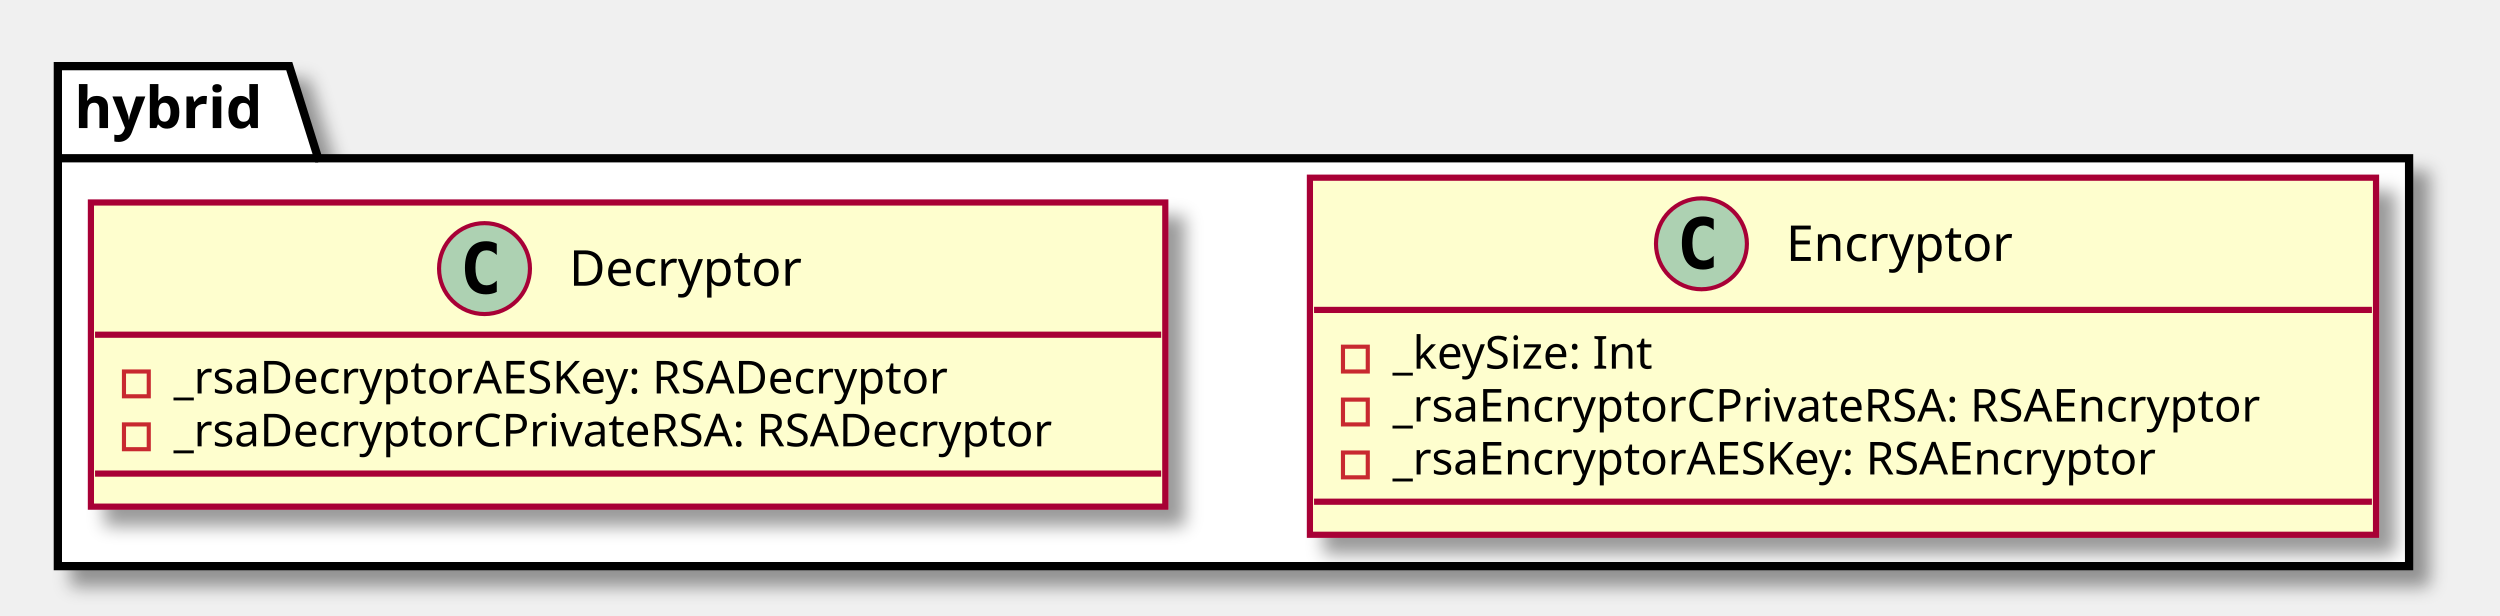
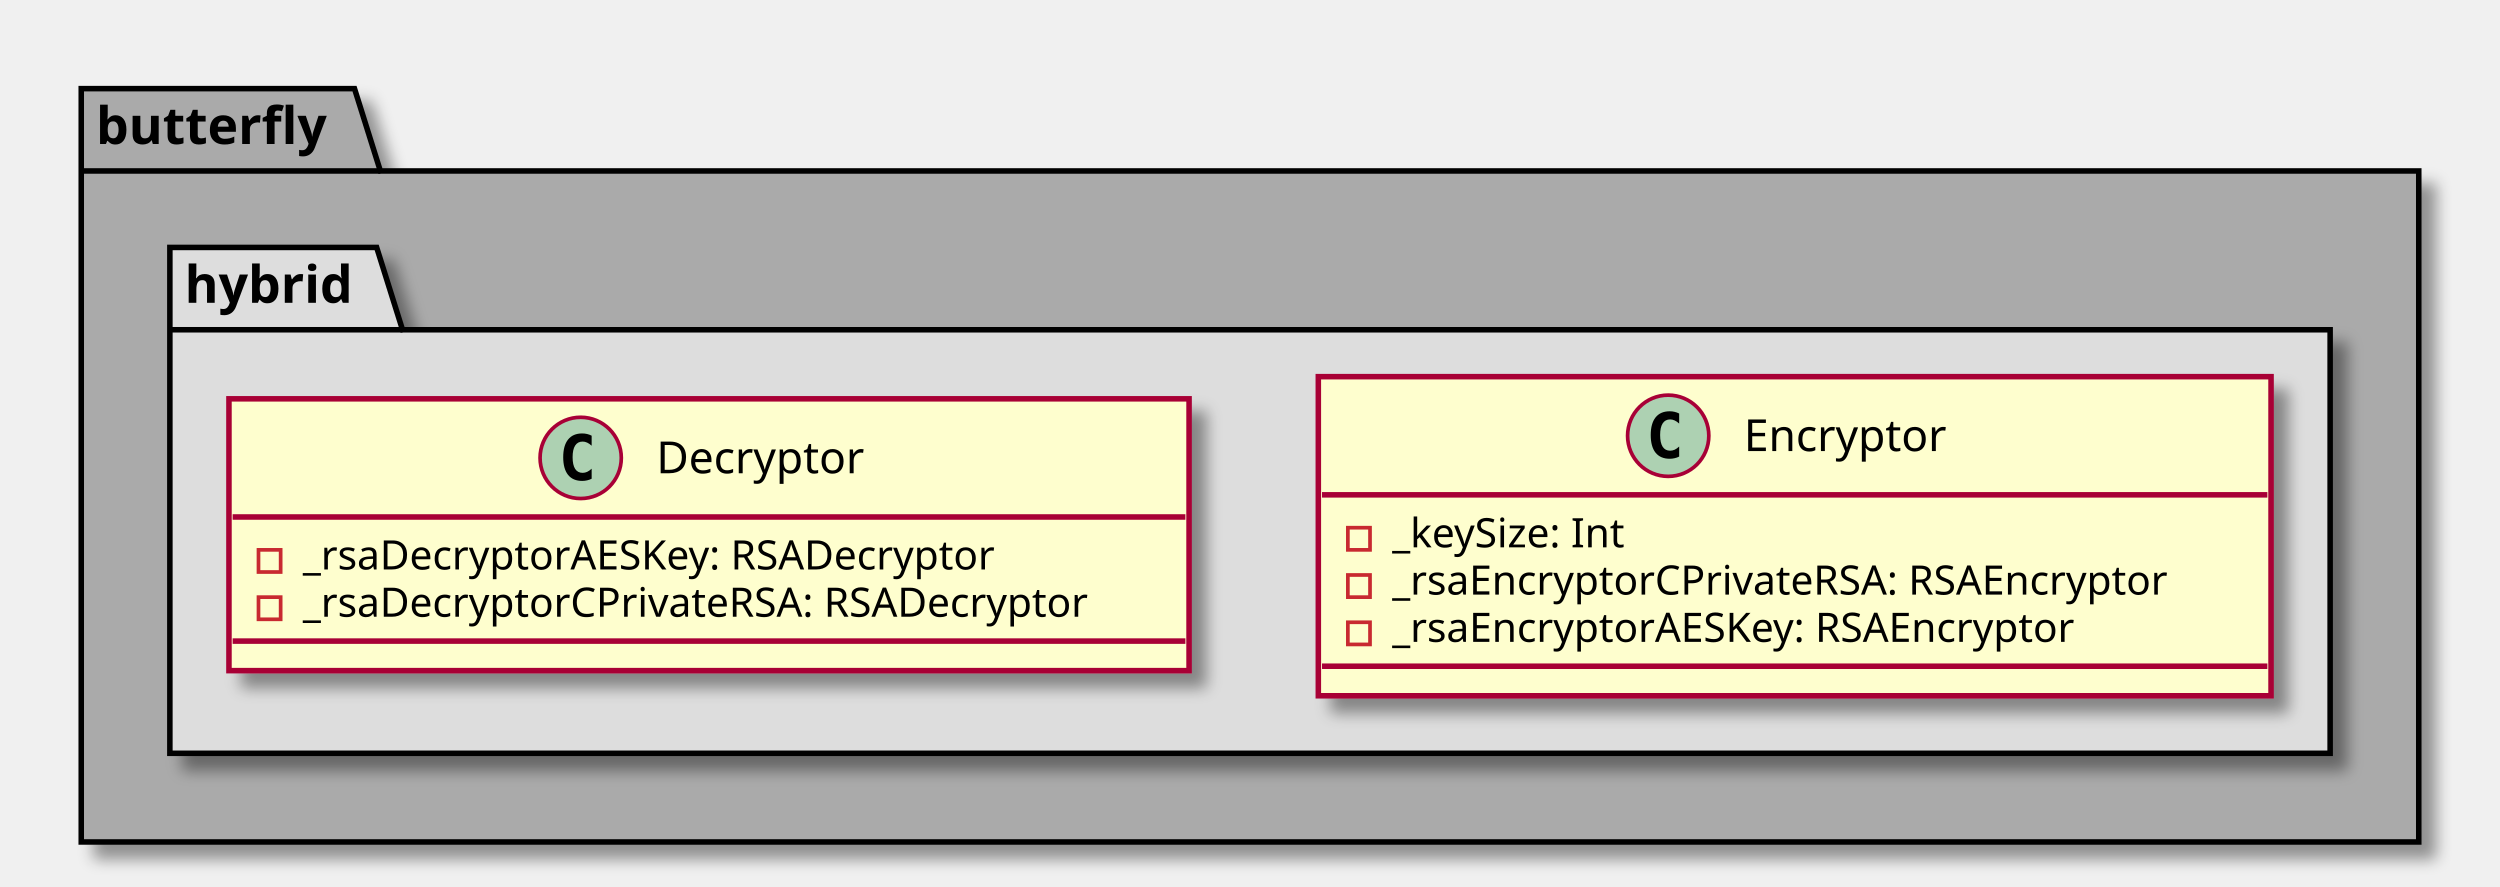
- <svg xmlns="http://www.w3.org/2000/svg" contentScriptType="application/ecmascript" contentStyleType="text/css" height="149px" preserveAspectRatio="none" style="width:605px;height:149px;" version="1.1" viewBox="0 0 605 149" width="605px" zoomAndPan="magnify">
+ <svg xmlns="http://www.w3.org/2000/svg" contentScriptType="application/ecmascript" contentStyleType="text/css" height="240px" preserveAspectRatio="none" style="width:677px;height:240px;" version="1.1" viewBox="0 0 677 240" width="677px" zoomAndPan="magnify">
  <defs>
-     <filter height="300%" id="fgra2ybjfh78r" width="300%" x="-1" y="-1">
+     <filter height="300%" id="f1mdgdk3grt9b2" width="300%" x="-1" y="-1">
      <feGaussianBlur result="blurOut" stdDeviation="2.0" />
      <feColorMatrix in="blurOut" result="blurOut2" type="matrix" values="0 0 0 0 0 0 0 0 0 0 0 0 0 0 0 0 0 0 .4 0" />
      <feOffset dx="4.0" dy="4.0" in="blurOut2" result="blurOut3" />
      <feBlend in="SourceGraphic" in2="blurOut3" mode="normal" />
    </filter>
  </defs>
  <g>
-     <polygon fill="#FFFFFF" filter="url(#fgra2ybjfh78r)" points="14,16,70,16,77,38.297,583,38.297,583,137,14,137,14,16" style="stroke: #000000; stroke-width: 2.0;" />
-     <line style="stroke: #000000; stroke-width: 2.0;" x1="14" x2="77" y1="38.297" y2="38.297" />
-     <text fill="#000000" font-family="sans-serif" font-size="14" font-weight="bold" lengthAdjust="spacingAndGlyphs" textLength="50" x="18" y="30.995">hybrid</text>
-     <rect fill="#FEFECE" filter="url(#fgra2ybjfh78r)" height="86.414" id="Encryptor" style="stroke: #A80036; stroke-width: 1.5;" width="258" x="317" y="43" />
-     <ellipse cx="411.75" cy="59" fill="#ADD1B2" rx="11" ry="11" style="stroke: #A80036; stroke-width: 1.0;" />
-     <path d="M414.719,64.641 Q414.141,64.938 413.5,65.078 Q412.859,65.234 412.156,65.234 Q409.656,65.234 408.328,63.594 Q407.016,61.938 407.016,58.812 Q407.016,55.688 408.328,54.031 Q409.656,52.375 412.156,52.375 Q412.859,52.375 413.5,52.531 Q414.156,52.688 414.719,52.984 L414.719,55.703 Q414.094,55.125 413.5,54.859 Q412.906,54.578 412.281,54.578 Q410.938,54.578 410.25,55.656 Q409.562,56.719 409.562,58.812 Q409.562,60.906 410.25,61.984 Q410.938,63.047 412.281,63.047 Q412.906,63.047 413.5,62.781 Q414.094,62.5 414.719,61.922 L414.719,64.641 Z " />
-     <text fill="#000000" font-family="sans-serif" font-size="12" lengthAdjust="spacingAndGlyphs" textLength="60" x="432.25" y="63.154">Encryptor</text>
-     <line style="stroke: #A80036; stroke-width: 1.5;" x1="318" x2="574" y1="75" y2="75" />
-     <rect fill="none" height="6" style="stroke: #C82930; stroke-width: 1.0;" width="6" x="325" y="83.902" />
-     <text fill="#000000" font-family="sans-serif" font-size="11" lengthAdjust="spacingAndGlyphs" textLength="70" x="337" y="89.21">_keySize: Int</text>
-     <rect fill="none" height="6" style="stroke: #C82930; stroke-width: 1.0;" width="6" x="325" y="96.707" />
-     <text fill="#000000" font-family="sans-serif" font-size="11" lengthAdjust="spacingAndGlyphs" textLength="232" x="337" y="102.015">_rsaEncryptorCPrivateRSA: RSAEncryptor</text>
-     <rect fill="none" height="6" style="stroke: #C82930; stroke-width: 1.0;" width="6" x="325" y="109.512" />
-     <text fill="#000000" font-family="sans-serif" font-size="11" lengthAdjust="spacingAndGlyphs" textLength="205" x="337" y="114.82">_rsaEncryptorAESKey: RSAEncryptor</text>
-     <line style="stroke: #A80036; stroke-width: 1.5;" x1="318" x2="574" y1="121.414" y2="121.414" />
-     <rect fill="#FEFECE" filter="url(#fgra2ybjfh78r)" height="73.609" id="Decryptor" style="stroke: #A80036; stroke-width: 1.5;" width="260" x="22" y="49" />
-     <ellipse cx="117.25" cy="65" fill="#ADD1B2" rx="11" ry="11" style="stroke: #A80036; stroke-width: 1.0;" />
-     <path d="M120.219,70.641 Q119.641,70.938 119,71.078 Q118.359,71.234 117.656,71.234 Q115.156,71.234 113.828,69.594 Q112.516,67.938 112.516,64.812 Q112.516,61.688 113.828,60.031 Q115.156,58.375 117.656,58.375 Q118.359,58.375 119,58.531 Q119.656,58.688 120.219,58.984 L120.219,61.703 Q119.594,61.125 119,60.859 Q118.406,60.578 117.781,60.578 Q116.438,60.578 115.75,61.656 Q115.062,62.719 115.062,64.812 Q115.062,66.906 115.75,67.984 Q116.438,69.047 117.781,69.047 Q118.406,69.047 119,68.781 Q119.594,68.5 120.219,67.922 L120.219,70.641 Z " />
-     <text fill="#000000" font-family="sans-serif" font-size="12" lengthAdjust="spacingAndGlyphs" textLength="61" x="137.75" y="69.154">Decryptor</text>
-     <line style="stroke: #A80036; stroke-width: 1.5;" x1="23" x2="281" y1="81" y2="81" />
-     <rect fill="none" height="6" style="stroke: #C82930; stroke-width: 1.0;" width="6" x="30" y="89.902" />
-     <text fill="#000000" font-family="sans-serif" font-size="11" lengthAdjust="spacingAndGlyphs" textLength="207" x="42" y="95.21">_rsaDecryptorAESKey: RSADecryptor</text>
-     <rect fill="none" height="6" style="stroke: #C82930; stroke-width: 1.0;" width="6" x="30" y="102.707" />
-     <text fill="#000000" font-family="sans-serif" font-size="11" lengthAdjust="spacingAndGlyphs" textLength="234" x="42" y="108.015">_rsaDecryptorCPrivateRSA: RSADecryptor</text>
-     <line style="stroke: #A80036; stroke-width: 1.5;" x1="23" x2="281" y1="114.609" y2="114.609" />
+     <polygon fill="#AAAAAA" filter="url(#f1mdgdk3grt9b2)" points="22,24,96,24,103,46.297,655,46.297,655,228,22,228,22,24" style="stroke: #000000; stroke-width: 1.5;" />
+     <line style="stroke: #000000; stroke-width: 1.5;" x1="22" x2="103" y1="46.297" y2="46.297" />
+     <text fill="#000000" font-family="sans-serif" font-size="14" font-weight="bold" lengthAdjust="spacingAndGlyphs" textLength="68" x="26" y="38.995">butterfly</text>
+     <polygon fill="#DDDDDD" filter="url(#f1mdgdk3grt9b2)" points="46,67,102,67,109,89.297,631,89.297,631,204,46,204,46,67" style="stroke: #000000; stroke-width: 1.5;" />
+     <line style="stroke: #000000; stroke-width: 1.5;" x1="46" x2="109" y1="89.297" y2="89.297" />
+     <text fill="#000000" font-family="sans-serif" font-size="14" font-weight="bold" lengthAdjust="spacingAndGlyphs" textLength="50" x="50" y="81.995">hybrid</text>
+     <rect fill="#FEFECE" filter="url(#f1mdgdk3grt9b2)" height="86.414" id="Encryptor" style="stroke: #A80036; stroke-width: 1.5;" width="258" x="357" y="102" />
+     <ellipse cx="451.75" cy="118" fill="#ADD1B2" rx="11" ry="11" style="stroke: #A80036; stroke-width: 1.0;" />
+     <path d="M454.719,123.641 Q454.141,123.938 453.5,124.078 Q452.859,124.234 452.156,124.234 Q449.656,124.234 448.328,122.594 Q447.016,120.938 447.016,117.812 Q447.016,114.688 448.328,113.031 Q449.656,111.375 452.156,111.375 Q452.859,111.375 453.5,111.531 Q454.156,111.688 454.719,111.984 L454.719,114.703 Q454.094,114.125 453.5,113.859 Q452.906,113.578 452.281,113.578 Q450.938,113.578 450.25,114.656 Q449.562,115.719 449.562,117.812 Q449.562,119.906 450.25,120.984 Q450.938,122.047 452.281,122.047 Q452.906,122.047 453.5,121.781 Q454.094,121.5 454.719,120.922 L454.719,123.641 Z " />
+     <text fill="#000000" font-family="sans-serif" font-size="12" lengthAdjust="spacingAndGlyphs" textLength="60" x="472.25" y="122.154">Encryptor</text>
+     <line style="stroke: #A80036; stroke-width: 1.5;" x1="358" x2="614" y1="134" y2="134" />
+     <rect fill="none" height="6" style="stroke: #C82930; stroke-width: 1.0;" width="6" x="365" y="142.902" />
+     <text fill="#000000" font-family="sans-serif" font-size="11" lengthAdjust="spacingAndGlyphs" textLength="70" x="377" y="148.21">_keySize: Int</text>
+     <rect fill="none" height="6" style="stroke: #C82930; stroke-width: 1.0;" width="6" x="365" y="155.707" />
+     <text fill="#000000" font-family="sans-serif" font-size="11" lengthAdjust="spacingAndGlyphs" textLength="232" x="377" y="161.015">_rsaEncryptorCPrivateRSA: RSAEncryptor</text>
+     <rect fill="none" height="6" style="stroke: #C82930; stroke-width: 1.0;" width="6" x="365" y="168.512" />
+     <text fill="#000000" font-family="sans-serif" font-size="11" lengthAdjust="spacingAndGlyphs" textLength="205" x="377" y="173.82">_rsaEncryptorAESKey: RSAEncryptor</text>
+     <line style="stroke: #A80036; stroke-width: 1.5;" x1="358" x2="614" y1="180.414" y2="180.414" />
+     <rect fill="#FEFECE" filter="url(#f1mdgdk3grt9b2)" height="73.609" id="Decryptor" style="stroke: #A80036; stroke-width: 1.5;" width="260" x="62" y="108" />
+     <ellipse cx="157.25" cy="124" fill="#ADD1B2" rx="11" ry="11" style="stroke: #A80036; stroke-width: 1.0;" />
+     <path d="M160.219,129.641 Q159.641,129.938 159,130.078 Q158.359,130.234 157.656,130.234 Q155.156,130.234 153.828,128.594 Q152.516,126.938 152.516,123.812 Q152.516,120.688 153.828,119.031 Q155.156,117.375 157.656,117.375 Q158.359,117.375 159,117.531 Q159.656,117.688 160.219,117.984 L160.219,120.703 Q159.594,120.125 159,119.859 Q158.406,119.578 157.781,119.578 Q156.438,119.578 155.75,120.656 Q155.062,121.719 155.062,123.812 Q155.062,125.906 155.75,126.984 Q156.438,128.047 157.781,128.047 Q158.406,128.047 159,127.781 Q159.594,127.5 160.219,126.922 L160.219,129.641 Z " />
+     <text fill="#000000" font-family="sans-serif" font-size="12" lengthAdjust="spacingAndGlyphs" textLength="61" x="177.75" y="128.154">Decryptor</text>
+     <line style="stroke: #A80036; stroke-width: 1.5;" x1="63" x2="321" y1="140" y2="140" />
+     <rect fill="none" height="6" style="stroke: #C82930; stroke-width: 1.0;" width="6" x="70" y="148.902" />
+     <text fill="#000000" font-family="sans-serif" font-size="11" lengthAdjust="spacingAndGlyphs" textLength="207" x="82" y="154.21">_rsaDecryptorAESKey: RSADecryptor</text>
+     <rect fill="none" height="6" style="stroke: #C82930; stroke-width: 1.0;" width="6" x="70" y="161.707" />
+     <text fill="#000000" font-family="sans-serif" font-size="11" lengthAdjust="spacingAndGlyphs" textLength="234" x="82" y="167.015">_rsaDecryptorCPrivateRSA: RSADecryptor</text>
+     <line style="stroke: #A80036; stroke-width: 1.5;" x1="63" x2="321" y1="173.609" y2="173.609" />
  </g>
</svg>
